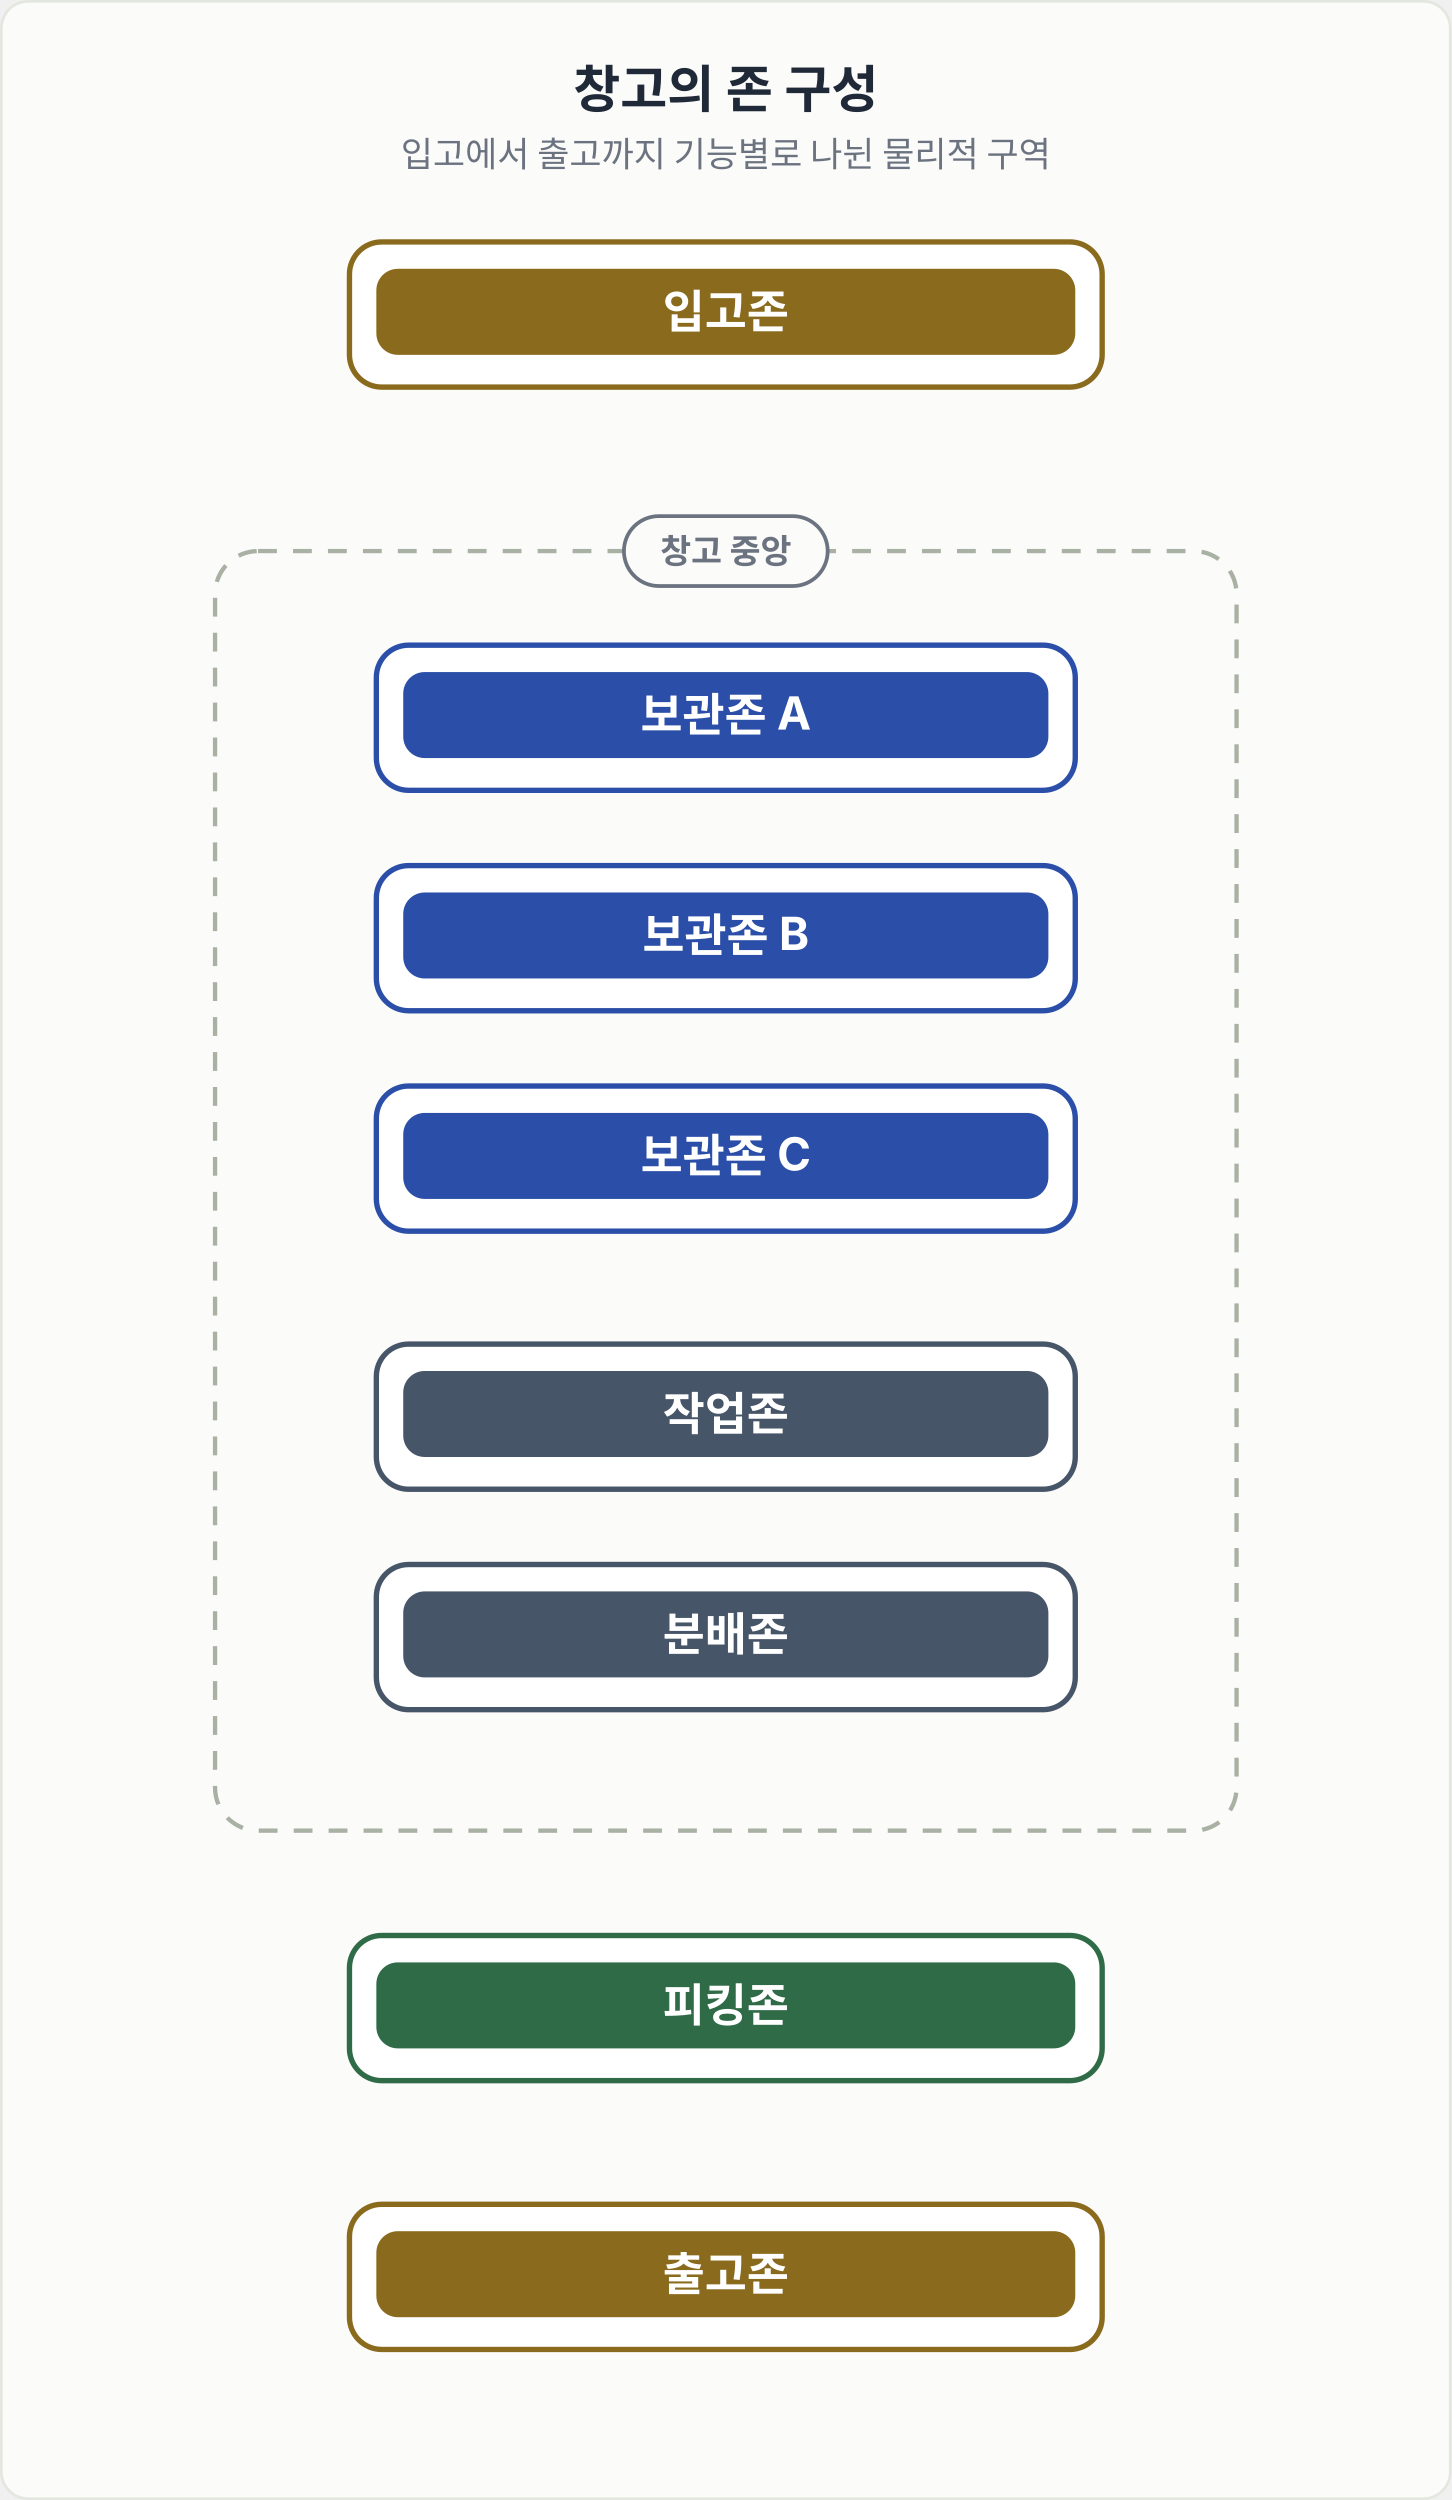
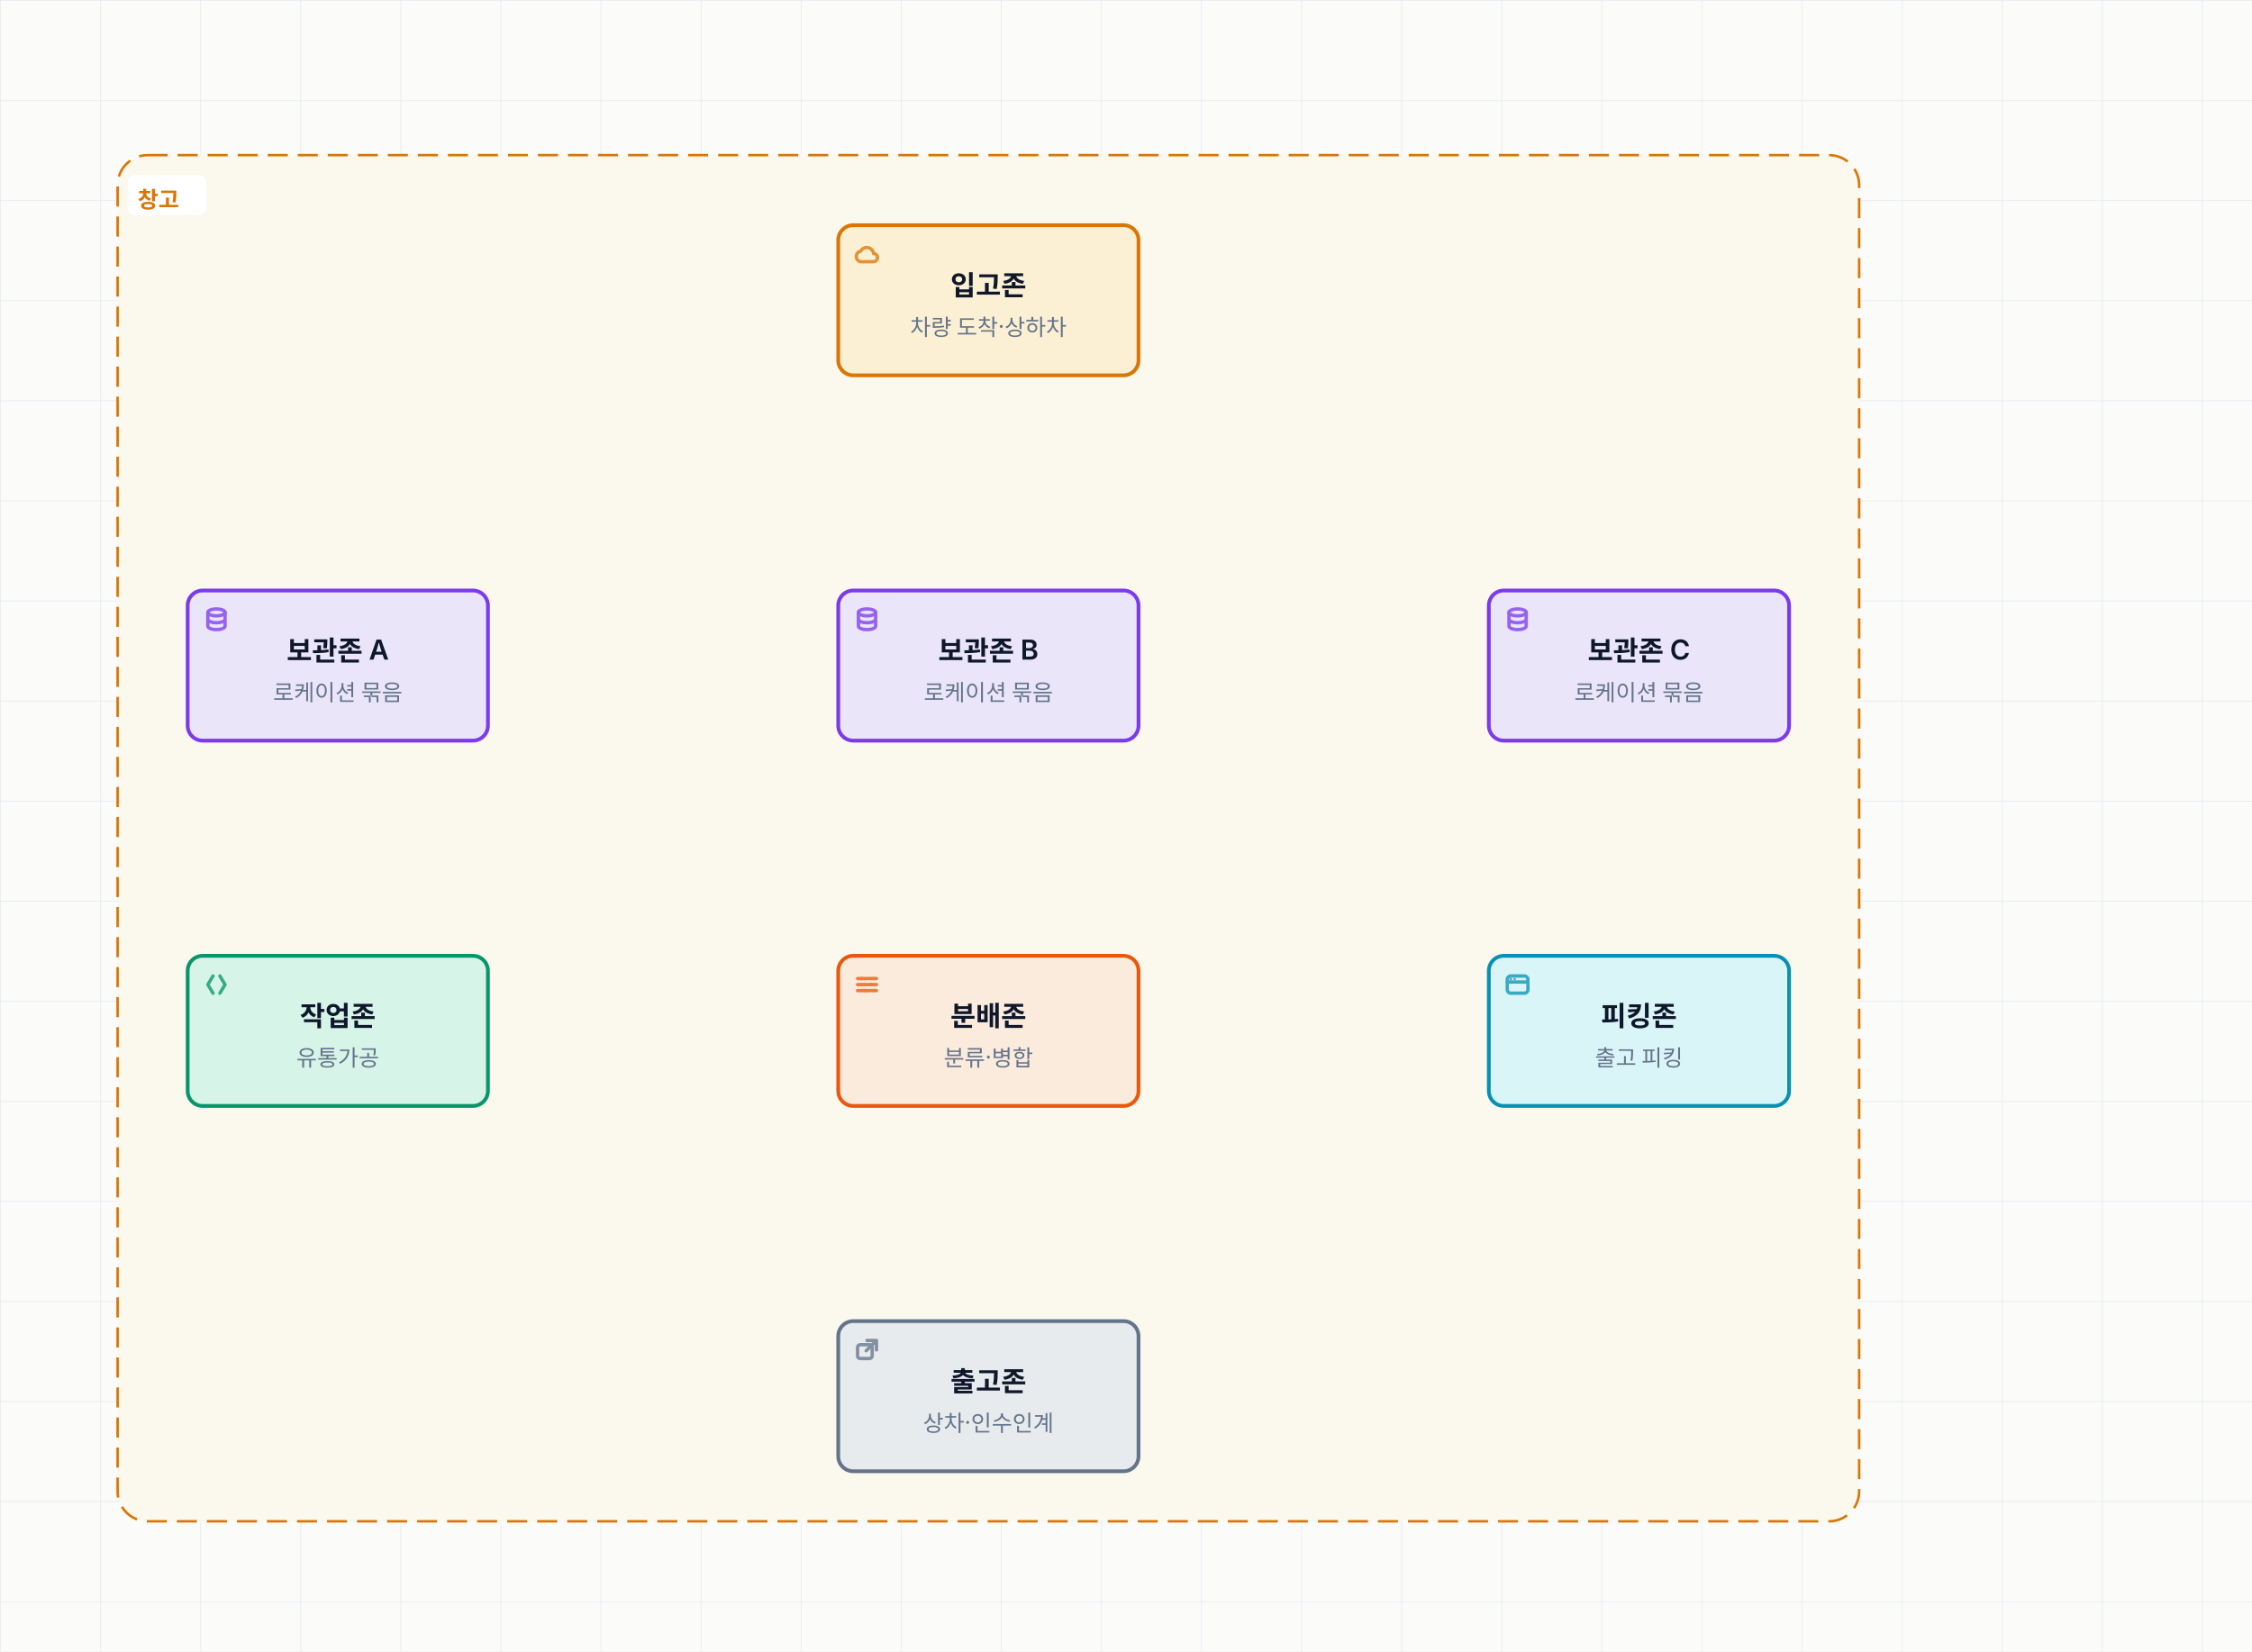
- <svg xmlns="http://www.w3.org/2000/svg" width="540" height="930" viewBox="0 0 540 930" role="img" font-family="-apple-system,BlinkMacSystemFont,'Apple SD Gothic Neo',Pretendard,'Malgun Gothic',system-ui,sans-serif">
-   <defs />
-   <rect x="0.5" y="0.5" width="539" height="929" rx="10" ry="10" fill="#fbfbf9" stroke="#e4e7e0" />
-   <text x="270.0" y="40.0" font-size="19" font-weight="700" fill="#1f2937" text-anchor="middle">창고의 존 구성</text>
-   <text x="270.0" y="62.0" font-size="13" font-weight="400" fill="#6b7280" text-anchor="middle">입고에서 출고까지 기능별로 나뉜 물리적 구역</text>
-   <rect x="130.0" y="90.0" width="280.0" height="54.0" rx="12" ry="12" fill="#ffffff" stroke="#8a6a1c" stroke-width="2" />
-   <rect x="140.0" y="100.0" width="260.0" height="32.0" rx="8" ry="8" fill="#8a6a1c" />
-   <text x="270.0" y="122.0" font-size="17" font-weight="700" fill="#ffffff" text-anchor="middle">입고존</text>
-   <rect x="80.0" y="205.0" width="380.0" height="476.0" rx="16" ry="16" fill="none" stroke="#a9b0a4" stroke-width="1.6" stroke-dasharray="7 6" />
-   <rect x="232.1" y="192.0" width="75.8" height="26.0" rx="13" ry="13" fill="#fbfbf9" stroke="#6b7280" stroke-width="1.4" />
-   <text x="270.0" y="209.5" font-size="12.5" font-weight="700" fill="#6b7280" text-anchor="middle">창고 중앙</text>
-   <rect x="140.0" y="240.0" width="260.0" height="54.0" rx="12" ry="12" fill="#ffffff" stroke="#2b4fa8" stroke-width="2" />
-   <rect x="150.0" y="250.0" width="240.0" height="32.0" rx="8" ry="8" fill="#2b4fa8" />
-   <text x="270.0" y="272.0" font-size="17" font-weight="700" fill="#ffffff" text-anchor="middle">보관존 A</text>
-   <rect x="140.0" y="322.0" width="260.0" height="54.0" rx="12" ry="12" fill="#ffffff" stroke="#2b4fa8" stroke-width="2" />
-   <rect x="150.0" y="332.0" width="240.0" height="32.0" rx="8" ry="8" fill="#2b4fa8" />
-   <text x="270.0" y="354.0" font-size="17" font-weight="700" fill="#ffffff" text-anchor="middle">보관존 B</text>
-   <rect x="140.0" y="404.0" width="260.0" height="54.0" rx="12" ry="12" fill="#ffffff" stroke="#2b4fa8" stroke-width="2" />
-   <rect x="150.0" y="414.0" width="240.0" height="32.0" rx="8" ry="8" fill="#2b4fa8" />
-   <text x="270.0" y="436.0" font-size="17" font-weight="700" fill="#ffffff" text-anchor="middle">보관존 C</text>
-   <rect x="140.0" y="500.0" width="260.0" height="54.0" rx="12" ry="12" fill="#ffffff" stroke="#475569" stroke-width="2" />
-   <rect x="150.0" y="510.0" width="240.0" height="32.0" rx="8" ry="8" fill="#475569" />
-   <text x="270.0" y="532.0" font-size="17" font-weight="700" fill="#ffffff" text-anchor="middle">작업존</text>
-   <rect x="140.0" y="582.0" width="260.0" height="54.0" rx="12" ry="12" fill="#ffffff" stroke="#475569" stroke-width="2" />
-   <rect x="150.0" y="592.0" width="240.0" height="32.0" rx="8" ry="8" fill="#475569" />
-   <text x="270.0" y="614.0" font-size="17" font-weight="700" fill="#ffffff" text-anchor="middle">분배존</text>
-   <rect x="130.0" y="720.0" width="280.0" height="54.0" rx="12" ry="12" fill="#ffffff" stroke="#2f6b46" stroke-width="2" />
-   <rect x="140.0" y="730.0" width="260.0" height="32.0" rx="8" ry="8" fill="#2f6b46" />
-   <text x="270.0" y="752.0" font-size="17" font-weight="700" fill="#ffffff" text-anchor="middle">피킹존</text>
-   <rect x="130.0" y="820.0" width="280.0" height="54.0" rx="12" ry="12" fill="#ffffff" stroke="#8a6a1c" stroke-width="2" />
-   <rect x="140.0" y="830.0" width="260.0" height="32.0" rx="8" ry="8" fill="#8a6a1c" />
-   <text x="270.0" y="852.0" font-size="17" font-weight="700" fill="#ffffff" text-anchor="middle">출고존</text>
+ <svg xmlns="http://www.w3.org/2000/svg" width="900" height="660" viewBox="0 0 900 660" role="img" lang="ko" aria-labelledby="archify-diagram-title archify-diagram-description" data-preset="classic" data-theme="light" data-quality-profile="showcase">
+   <style>svg[data-chapter-handoff] [data-node-id][data-chapter-role="stay"] { opacity: 1; }
+ svg[data-chapter-handoff] [data-node-id][data-chapter-role="enter"] { opacity: 0.78; }
+ svg[data-chapter-handoff] [data-node-id][data-chapter-role="leave"] { opacity: 0.26; }
+ svg [data-node-id][data-chapter-role] { opacity: 1 !important; }
+ svg[data-chapter-preview] [data-node-id],
+       svg[data-chapter-preview] [data-edge-from] { opacity: 1 !important; filter: none !important; }
+ .c-grid { stroke: #e2e8f0; fill: none; }
+ .c-mask { fill: #ffffff; stroke: none; }
+ .c-frontend { fill: rgb(218, 245, 247);   stroke: #0891b2; }
+ .c-backend { fill: rgb(215, 244, 232);    stroke: #059669; }
+ .c-database { fill: rgb(234, 229, 249);   stroke: #7c3aed; }
+ .c-cloud { fill: rgb(251, 240, 211);      stroke: #d97706; }
+ .c-security { fill: rgb(251, 230, 232);   stroke: #e11d48; }
+ .c-messagebus { fill: rgb(251, 235, 221); stroke: #ea580c; }
+ .c-external { fill: rgb(232, 235, 237);   stroke: #64748b; }
+ .t-primary { fill: #0f172a; }
+ .t-muted { fill: #64748b; }
+ .t-dim { fill: #94a3b8; }
+ .t-frontend { fill: #0891b2; }
+ .t-backend { fill: #059669; }
+ .t-database { fill: #7c3aed; }
+ .t-cloud { fill: #d97706; }
+ .t-security { fill: #e11d48; }
+ .t-messagebus { fill: #ea580c; }
+ .t-external { fill: #64748b; }
+ svg .semantic-sigil {
+       fill: none;
+       stroke: currentColor;
+       stroke-width: 1.35;
+       stroke-linecap: round;
+       stroke-linejoin: round;
+       opacity: 0.76;
+       pointer-events: none;
+     }
+ svg .semantic-sigil &gt; * { vector-effect: non-scaling-stroke; }
+ svg .semantic-sigil .sigil-fill { fill: currentColor; stroke: none; }
+ svg .s-frontend { color: #0891b2; }
+ svg .s-backend { color: #059669; }
+ svg .s-database { color: #7c3aed; }
+ svg .s-cloud { color: #d97706; }
+ svg .s-security { color: #e11d48; }
+ svg .s-messagebus { color: #ea580c; }
+ svg .s-external { color: #64748b; }
+ svg .brand-mark { pointer-events: none; }
+ svg .brand-mark-badge { fill: #fff; stroke: none; }
+ svg .brand-mark-frame {
+       fill: none;
+       stroke: #cbd5e1;
+       stroke-width: 0.8;
+       vector-effect: non-scaling-stroke;
+     }
+ svg .brand-mark-fallback {
+       fill: none;
+       stroke: #475569;
+       stroke-width: 1.15;
+       stroke-linecap: round;
+       stroke-linejoin: round;
+     }
+ svg[data-preset="blueprint"] .brand-mark-badge,
+     svg[data-preset="blueprint"] .brand-mark-frame { rx: 1px; }
+ svg [data-detail] { transition: opacity 160ms ease; }
+ svg [data-detail-anchor] {
+       transform-box: fill-box;
+       transform-origin: center;
+       transition: transform 160ms ease;
+     }
+ svg[data-focus-active] [data-focus-match][data-detail],
+     svg[data-focus-active] [data-focus-match] [data-detail],
+     svg[data-reach-active] [data-reach-match][data-detail],
+     svg[data-reach-active] [data-reach-match] [data-detail],
+     svg[data-lens-active] [data-lens-match][data-detail],
+     svg[data-lens-active] [data-lens-match] [data-detail],
+     svg[data-legend-preview-active] [data-legend-preview-match][data-detail],
+     svg[data-legend-preview-active] [data-legend-preview-match] [data-detail],
+     svg[data-intent-trace-active] [data-intent-trace-match][data-detail],
+     svg[data-intent-trace-active] [data-intent-trace-match] [data-detail],
+     svg[data-route-active] [data-route-match][data-detail],
+     svg[data-route-active] [data-route-match] [data-detail],
+     svg[data-story-active] [data-story-step][data-detail],
+     svg[data-story-active] [data-story-step] [data-detail],
+     svg[data-relationship-preview-active] [data-relationship-preview][data-detail],
+     svg[data-relationship-preview-active] [data-relationship-preview] [data-detail],
+     svg [data-node-id]:hover [data-detail],
+     svg [data-node-id]:focus-visible [data-detail] {
+       opacity: 1;
+       pointer-events: auto;
+     }
+ svg[data-focus-active] [data-focus-match] [data-detail-anchor],
+     svg[data-reach-active] [data-reach-match] [data-detail-anchor],
+     svg[data-lens-active] [data-lens-match] [data-detail-anchor],
+     svg[data-legend-preview-active] [data-legend-preview-match] [data-detail-anchor],
+     svg[data-intent-trace-active] [data-intent-trace-match] [data-detail-anchor],
+     svg[data-route-active] [data-route-match] [data-detail-anchor],
+     svg[data-story-active] [data-story-step] [data-detail-anchor],
+     svg [data-node-id]:hover [data-detail-anchor],
+     svg [data-node-id]:focus-visible [data-detail-anchor] { transform: none; }
+ .a-default { stroke: #94a3b8; fill: none; }
+ .a-emphasis { stroke: #059669; fill: none; }
+ .a-security { stroke: #e11d48; fill: none; stroke-dasharray: 5,5; }
+ .a-dashed { stroke: #7c3aed; fill: none; stroke-dasharray: 4,4; }
+ .m-default { fill: #94a3b8; }
+ .m-emphasis { fill: #059669; }
+ .m-security { fill: #e11d48; }
+ .m-dashed { fill: #7c3aed; }
+ svg [data-node-id] {
+       cursor: pointer;
+       transition: opacity 0.18s ease, filter 0.18s ease;
+     }
+ svg [data-edge-from] { transition: opacity 0.18s ease, filter 0.18s ease; }
+ svg [data-node-id]:hover,
+     svg [data-node-id]:focus-visible {
+       filter: drop-shadow(0 0 7px #0891b2);
+       outline: none;
+     }
+ svg [data-node-id]:hover .source-evidence-beacon,
+     svg [data-node-id]:focus-visible .source-evidence-beacon,
+     svg [data-node-id][data-focus-selected] .source-evidence-beacon {
+       opacity: 1;
+       filter: drop-shadow(0 0 4px color-mix(in srgb, #059669 72%, transparent));
+     }
+ svg[data-preset="signal-flow"] .source-evidence-beacon { opacity: 0.9; }
+ svg[data-preset="blueprint"] .source-evidence-beacon rect {
+       rx: 0.8px;
+       filter: none;
+     }
+ svg [data-legend-kind][role="button"] { cursor: pointer; }
+ svg [data-legend-kind]:focus { outline: none; }
+ svg [data-legend-hit] {
+       fill: transparent;
+       stroke: transparent;
+       stroke-width: 1.4;
+       pointer-events: all;
+       vector-effect: non-scaling-stroke;
+       transition: stroke 150ms ease, stroke-width 150ms ease, filter 150ms ease;
+     }
+ svg [data-legend-count-badge] { pointer-events: none; }
+ svg [data-legend-count-badge] rect {
+       fill: #ffffff;
+       stroke: #e2e8f0;
+       stroke-width: 1;
+       vector-effect: non-scaling-stroke;
+     }
+ svg [data-legend-count-badge] text {
+       fill: #64748b;
+       font-size: 8px;
+       font-weight: 700;
+       text-anchor: middle;
+     }
+ svg [data-legend-kind][role="button"]:hover [data-legend-hit] {
+       stroke: color-mix(in srgb, #7c3aed 58%, transparent);
+     }
+ svg [data-legend-kind][role="button"]:focus-visible [data-legend-hit] {
+       stroke: #0891b2;
+       stroke-width: 1.8;
+       filter: drop-shadow(0 0 3px #0891b2);
+     }
+ svg [data-legend-kind][data-legend-selected] [data-legend-hit] {
+       stroke: #7c3aed;
+       stroke-width: 2.2;
+       stroke-dasharray: 3 2;
+     }
+ svg [data-legend-kind][data-legend-selected] [data-legend-count-badge] rect {
+       stroke: #7c3aed;
+       stroke-width: 1.8;
+     }
+ svg [data-legend-kind][data-legend-zero] { opacity: 0.44; }
+ svg[data-preset="signal-flow"] [data-legend-kind][data-legend-selected] [data-legend-hit] {
+       filter: drop-shadow(0 0 4px #7c3aed);
+     }
+ svg[data-preset="blueprint"] [data-legend-hit],
+     svg[data-preset="blueprint"] [data-legend-count-badge] rect { rx: 0; filter: none; }
+ svg[data-legend-preview-active] [data-node-id],
+     svg[data-legend-preview-active] [data-edge-from] { opacity: 0.11; }
+ svg[data-legend-preview-active] [data-legend-preview-match] { opacity: 1; }
+ svg[data-legend-preview-active] [data-legend-preview-peer] { opacity: 0.62; }
+ svg[data-legend-preview-active] [data-legend-preview-selected] {
+       filter: drop-shadow(0 0 8px #7c3aed);
+     }
+ svg[data-lens-active] [data-node-id],
+     svg[data-lens-active] [data-edge-from] { opacity: 0.11; }
+ svg[data-lens-active] [data-lens-match] { opacity: 1; }
+ svg[data-lens-active] [data-lens-peer] { opacity: 0.62; }
+ svg[data-lens-active] [data-lens-selected] {
+       filter: drop-shadow(0 0 10px #7c3aed);
+     }
+ svg[data-preset="signal-flow"] .semantic-lens-flow {
+       stroke-width: 3.7;
+       opacity: 1;
+     }
+ svg[data-preset="signal-flow"] .semantic-lens-flow[data-direction="out"],
+     svg[data-preset="signal-flow"] .semantic-lens-flow[data-direction="forward"] {
+       filter: drop-shadow(0 0 6px #0891b2);
+     }
+ svg[data-preset="signal-flow"] .semantic-lens-flow[data-direction="in"],
+     svg[data-preset="signal-flow"] .semantic-lens-flow[data-direction="reverse"] {
+       filter: drop-shadow(0 0 6px #7c3aed);
+     }
+ svg[data-preset="signal-flow"] .semantic-lens-flow[data-direction="within"] {
+       filter: drop-shadow(0 0 6px #ea580c);
+     }
+ svg[data-preset="blueprint"] .semantic-lens-flow {
+       stroke-width: 2.45;
+       stroke-linecap: square;
+       filter: none;
+       opacity: 0.78;
+     }
+ svg[data-focus-active] [data-node-id],
+     svg[data-focus-active] [data-edge-from] { opacity: 0.13; }
+ svg[data-focus-active] [data-focus-match] { opacity: 1; }
+ svg[data-focus-active] [data-focus-selected] {
+       filter: drop-shadow(0 0 10px #0891b2);
+     }
+ svg[data-reach-active] [data-node-id],
+     svg[data-reach-active] [data-edge-from] { opacity: 0.09; }
+ svg[data-reach-active] [data-reach-match] { opacity: 1; }
+ svg[data-reach-active="upstream"] [data-reach-origin] {
+       filter: drop-shadow(0 0 11px #7c3aed);
+     }
+ svg[data-reach-active="downstream"] [data-reach-origin] {
+       filter: drop-shadow(0 0 11px #059669);
+     }
+ svg[data-reach-active="upstream"] [data-edge-from][data-reach-match] {
+       filter: drop-shadow(0 0 4px color-mix(in srgb, #7c3aed 72%, transparent));
+     }
+ svg[data-reach-active="downstream"] [data-edge-from][data-reach-match] {
+       filter: drop-shadow(0 0 4px color-mix(in srgb, #059669 72%, transparent));
+     }
+ svg[data-preset="blueprint"][data-reach-active] [data-reach-origin],
+     svg[data-preset="blueprint"][data-reach-active] [data-edge-from][data-reach-match] {
+       filter: none;
+     }
+ svg[data-preset="blueprint"] .relationship-hit-target:focus-visible .relationship-focus-rail {
+       stroke-linecap: square;
+       filter: none;
+     }
+ svg[data-relationship-direct-active] [data-node-id],
+     svg[data-relationship-direct-active] [data-edge-from] { opacity: 0.16; }
+ svg[data-relationship-direct-active] [data-relationship-preview],
+     svg[data-relationship-direct-active] [data-relationship-preview-node] { opacity: 1; }
+ svg[data-focus-active]:not([data-relationship-pin-active]) .relationship-hit-rail,
+     svg[data-story-active] .relationship-hit-rail,
+     svg[data-route-picking] .relationship-hit-rail,
+     svg[data-route-active] .relationship-hit-rail,
+     svg[data-lens-active] .relationship-hit-rail,
+     svg[data-chapter-preview] .relationship-hit-rail { pointer-events: none; }
+ svg[data-relationship-preview-active] [data-focus-match] { opacity: 0.18; }
+ svg[data-relationship-preview-active] [data-relationship-preview],
+     svg[data-relationship-preview-active] [data-relationship-preview-node] { opacity: 1; }
+ svg[data-relationship-preview-active] [data-relationship-preview] {
+       filter: drop-shadow(0 0 5px #059669);
+     }
+ svg[data-relationship-preview-active] [data-relationship-preview] path,
+     svg[data-relationship-preview-active] path[data-relationship-preview],
+     svg[data-relationship-preview-active] [data-relationship-preview] line,
+     svg[data-relationship-preview-active] line[data-relationship-preview],
+     svg[data-relationship-preview-active] [data-relationship-preview] polyline,
+     svg[data-relationship-preview-active] polyline[data-relationship-preview] {
+       stroke-width: 2.75;
+     }
+ svg[data-relationship-preview-active] [data-relationship-preview-source] {
+       filter: drop-shadow(0 0 7px #0891b2);
+     }
+ svg[data-relationship-preview-active] [data-relationship-preview-target] {
+       filter: drop-shadow(0 0 7px #7c3aed);
+     }
+ svg[data-preset="signal-flow"] .relationship-flow-pulse {
+       stroke: #0891b2;
+       stroke-width: 3.85;
+       filter: drop-shadow(0 0 7px #0891b2);
+     }
+ svg[data-preset="blueprint"] .relationship-flow-pulse {
+       stroke-width: 2.5;
+       stroke-linecap: square;
+       filter: none;
+     }
+ svg[data-preset="editorial"] .relationship-flow-pulse {
+       stroke: #059669;
+       stroke-width: 2.75;
+       filter: none;
+     }
+ svg[data-preset="signal-flow"] .semantic-flow-token {
+       filter: drop-shadow(0 0 5px currentColor);
+     }
+ svg[data-preset="blueprint"] .semantic-flow-token { filter: none; }
+ svg[data-preset="editorial"] .semantic-flow-token { filter: none; }
+ svg[data-intent-trace-active] [data-node-id],
+     svg[data-intent-trace-active] [data-edge-from] { opacity: 0.2; }
+ svg[data-intent-trace-active] [data-intent-trace-match] { opacity: 1; }
+ svg[data-intent-trace-active] [data-intent-trace-selected] {
+       filter: drop-shadow(0 0 10px #0891b2);
+     }
+ svg[data-preset="blueprint"] [data-intent-trace-selected],
+     svg[data-preset="blueprint"] .intent-trace-flow {
+       filter: none;
+       stroke-linecap: square;
+     }
+ svg[data-preset="editorial"] [data-intent-trace-selected],
+     svg[data-preset="editorial"] .intent-trace-flow { filter: none; }
+ svg[data-route-picking="target"] [data-node-id] { opacity: 0.24; }
+ svg[data-route-picking="target"] [data-route-candidate],
+     svg[data-route-picking="target"] [data-route-start] { opacity: 1; }
+ svg[data-route-picking] [data-node-id] { cursor: crosshair; }
+ svg[data-route-picking] [data-route-start] {
+       filter: drop-shadow(0 0 10px #0891b2);
+     }
+ svg[data-route-active] [data-node-id],
+     svg[data-route-active] [data-edge-from] { opacity: 0.11; }
+ svg[data-route-active] [data-route-match] { opacity: 1; }
+ svg[data-route-active] [data-route-start] {
+       filter: drop-shadow(0 0 11px #0891b2);
+     }
+ svg[data-route-active] [data-route-end] {
+       filter: drop-shadow(0 0 11px #e11d48);
+     }
+ svg[data-route-active] [data-route-step]:not([data-route-start]):not([data-route-end]) {
+       filter: drop-shadow(0 0 7px #059669);
+     }
+ svg[data-route-journey] [data-route-match][data-route-journey-state="past"] { opacity: 0.62; }
+ svg[data-route-journey] [data-route-match][data-route-journey-state="future"] { opacity: 0.34; }
+ svg[data-route-journey] [data-route-match][data-route-journey-state="current"] { opacity: 1; }
+ svg[data-route-journey] [data-node-id][data-route-journey-current] {
+       filter: drop-shadow(0 0 10px #059669);
+     }
+ svg[data-route-journey] [data-edge-from][data-route-journey-current] {
+       opacity: 1;
+       filter: drop-shadow(0 0 6px #059669);
+     }
+ svg[data-preset="blueprint"] [data-route-start],
+     svg[data-preset="blueprint"] [data-route-end],
+     svg[data-preset="blueprint"] [data-route-step],
+     svg[data-preset="blueprint"] .route-probe-flow {
+       filter: none;
+       stroke-linecap: square;
+     }
+ svg[data-preset="blueprint"] .route-journey-flow {
+       filter: none;
+       stroke-linecap: square;
+     }
+ svg[data-preset="editorial"] [data-route-start],
+     svg[data-preset="editorial"] [data-route-end],
+     svg[data-preset="editorial"] [data-route-step],
+     svg[data-preset="editorial"] .route-probe-flow,
+     svg[data-preset="editorial"] .route-journey-flow { filter: none; }
+ svg[data-preset="editorial"] .c-grid {
+       stroke-dasharray: 1 4;
+       opacity: 0.48;
+     }
+ svg[data-preset="editorial"] .c-region {
+       fill: color-mix(in srgb, rgb(251, 240, 211) 48%, transparent);
+       stroke-dasharray: 9 4;
+     }
+ svg[data-preset="editorial"] [data-node-id]:hover,
+     svg[data-preset="editorial"] [data-node-id]:focus-visible,
+     svg[data-preset="editorial"][data-focus-active] [data-focus-selected] {
+       filter: drop-shadow(0 2px 2px color-mix(in srgb, #0f172a 18%, transparent));
+     }
+ svg[data-preset="blueprint"] .c-grid {
+       stroke-dasharray: 1 3;
+       opacity: 0.78;
+     }
+ svg[data-preset="blueprint"] .c-region {
+       fill: color-mix(in srgb, rgb(251, 240, 211) 58%, transparent);
+       stroke-dasharray: 12 4 2 4;
+     }
+ svg[data-preset="blueprint"] .c-security-group,
+     svg[data-preset="blueprint"] .c-lane { stroke-dasharray: 7 3; }
+ svg[data-preset="blueprint"] [data-node-id]:hover,
+     svg[data-preset="blueprint"] [data-node-id]:focus-visible {
+       filter: drop-shadow(0 0 3px #0891b2);
+     }
+ svg[data-preset="blueprint"][data-focus-active] [data-focus-selected] {
+       filter: drop-shadow(0 0 3px #0891b2);
+     }
+ svg[data-preset="blueprint"][data-focus-active][data-reach-active] [data-focus-selected][data-reach-origin] {
+       filter: none;
+     }
+ svg[data-preset="blueprint"][data-relationship-preview-active] [data-relationship-preview],
+     svg[data-preset="blueprint"][data-relationship-preview-active] [data-relationship-preview-source],
+     svg[data-preset="blueprint"][data-relationship-preview-active] [data-relationship-preview-target] {
+       filter: drop-shadow(0 0 3px #0891b2);
+     }
+ svg[data-story-beat] [data-story-step] {
+       opacity: 0.22;
+       filter: saturate(0.42);
+       transition: opacity 180ms ease, filter 180ms ease;
+     }
+ svg[data-story-beat] [data-story-step][data-story-beat-state="past"] {
+       opacity: 0.72;
+       filter: saturate(0.82);
+     }
+ svg[data-story-beat] [data-story-step][data-story-beat-state="next"] {
+       opacity: 0.5;
+       filter: saturate(0.66);
+     }
+ svg[data-story-beat] [data-story-step][data-story-beat-state="active"] {
+       opacity: 1;
+       filter: drop-shadow(0 0 7px #0891b2);
+       animation: archify-story-beat-node 360ms cubic-bezier(0.22, 1, 0.36, 1) both;
+     }
+ svg[data-story-beat] [data-edge-from][data-story-beat-step] {
+       opacity: 0.16;
+       transition: opacity 160ms ease;
+     }
+ svg[data-story-beat] [data-edge-from][data-story-beat-step][data-story-beat-state="past"] { opacity: 0.58; }
+ svg[data-story-beat] [data-edge-from][data-story-beat-step][data-story-beat-state="next"] { opacity: 0.34; }
+ svg[data-story-beat] [data-edge-from][data-story-beat-step][data-story-beat-state="active"] { opacity: 1; }
+ svg[data-story-beat] .story-trail-flow { opacity: 0; transition: opacity 160ms ease; }
+ svg[data-story-beat] .story-trail-flow[data-story-beat-state="past"] { opacity: 0.34; }
+ svg[data-story-beat] .story-trail-flow[data-story-beat-state="next"] { opacity: 0.2; }
+ svg[data-story-beat] .story-trail-flow[data-story-beat-state="active"] { opacity: 0.92; }
+ svg[data-story-beat] .story-trail-flow[data-story-pulse="true"] {
+       stroke-dasharray: 2 13;
+       stroke-dashoffset: 30;
+       opacity: 0.92;
+       animation: archify-story-flow 0.78s linear 1 both;
+     }
+ svg[data-preset="blueprint"] .story-trail-flow {
+       stroke-linecap: square;
+       filter: none;
+       opacity: 0.5;
+     }
+ svg[data-preset="blueprint"][data-story-beat] [data-story-step][data-story-beat-state="active"] {
+       filter: none;
+       animation: none;
+     }
+ svg[data-preset="editorial"] .story-trail-flow { filter: none; }
+ svg[data-preset="editorial"][data-story-beat] [data-story-step][data-story-beat-state="active"] {
+       filter: drop-shadow(0 2px 2px color-mix(in srgb, #0f172a 16%, transparent));
+     }
+ svg[data-chapter-preview] [data-node-id],
+     svg[data-chapter-preview] [data-edge-from] {
+       opacity: 0.1 !important;
+       filter: none !important;
+       transition: none !important;
+     }
+ svg[data-chapter-preview] .story-trail-overlay { opacity: 0.08 !important; }
+ svg[data-chapter-preview] [data-node-id][data-chapter-preview-role="stay"] {
+       opacity: 0.76 !important;
+       filter: saturate(0.7) !important;
+     }
+ svg[data-chapter-preview] [data-node-id][data-chapter-preview-role="enter"] {
+       opacity: 1 !important;
+       filter: saturate(1.2) !important;
+     }
+ svg[data-chapter-preview] [data-node-id][data-chapter-preview-role="leave"] {
+       opacity: 0.28 !important;
+       filter: grayscale(0.72) !important;
+     }
+ svg[data-preset="blueprint"][data-chapter-preview] [data-node-id] { filter: none !important; }
+ .c-security-group { fill: transparent; stroke: #e11d48; stroke-dasharray: 4,4; }
+ .c-region { fill: rgb(251, 248, 238); stroke: #d97706; stroke-dasharray: 8,4; }
+ .c-lane { fill: rgb(249, 250, 251); stroke: #cbd5e1; stroke-dasharray: 6,6; }
+ svg[data-preset="signal-flow"][data-animation="trace"] [data-animate="edge"] {
+       stroke-linecap: round;
+       filter: drop-shadow(0 0 3px #059669);
+       animation-duration: 1.75s;
+     }
+ svg[data-preset="signal-flow"][data-animation="trace"] [data-animate="node"] {
+       animation-duration: 3.1s;
+     }
+ svg[data-preset="blueprint"][data-animation="trace"] [data-animate="edge"] {
+       stroke-linecap: square;
+       filter: none;
+       animation-duration: 2.15s;
+     }
+ svg[data-preset="blueprint"][data-animation="trace"] [data-animate="node"] {
+       animation-name: archify-blueprint-node-pulse;
+       animation-duration: 3.8s;
+     }
+ svg[data-preset="editorial"][data-animation="trace"] [data-animate="edge"] {
+       filter: none;
+       animation-duration: 2.2s;
+     }
+ svg[data-preset="editorial"][data-animation="trace"] [data-animate="node"] {
+       animation-name: archify-editorial-node-pulse;
+       animation-duration: 3.5s;
+     }
+ svg[data-animation="trace"] [data-animate] {
+         animation: none !important;
+         stroke-dashoffset: 0;
+       }
+ .guided-view-chapter,
+       svg[data-chapter-preview] [data-node-id],
+       svg[data-chapter-preview] [data-edge-from] { transition: none !important; }
+ svg[data-story-playing="true"] .story-trail-flow {
+         stroke-dasharray: none;
+         stroke-dashoffset: 0;
+         opacity: 0.55;
+       }
+ .source-evidence-beacon,
+       svg [data-node-id], svg [data-edge-from], svg [data-detail], svg [data-detail-anchor], svg [data-legend-hit], svg { transition: none !important; }
+ svg, svg text { font-family: -apple-system,BlinkMacSystemFont,'Apple SD Gothic Neo',Pretendard,'Noto Sans KR','Malgun Gothic',system-ui,sans-serif; }
+ svg, svg text { font-family: -apple-system,BlinkMacSystemFont,'Apple SD Gothic Neo',Pretendard,'Noto Sans KR','Malgun Gothic',system-ui,sans-serif; }</style>
+   <rect width="100%" height="100%" fill="#fbfbf9" />
+   <defs>
+     <marker id="arrowhead" markerWidth="10" markerHeight="7" refX="9" refY="3.5" orient="auto">
+       <polygon points="0 0, 10 3.5, 0 7" class="m-default" />
+     </marker>
+     <marker id="arrowhead-emphasis" markerWidth="10" markerHeight="7" refX="9" refY="3.5" orient="auto">
+       <polygon points="0 0, 10 3.5, 0 7" class="m-emphasis" />
+     </marker>
+     <marker id="arrowhead-security" markerWidth="10" markerHeight="7" refX="9" refY="3.5" orient="auto">
+       <polygon points="0 0, 10 3.5, 0 7" class="m-security" />
+     </marker>
+     <marker id="arrowhead-dashed" markerWidth="10" markerHeight="7" refX="9" refY="3.5" orient="auto">
+       <polygon points="0 0, 10 3.5, 0 7" class="m-dashed" />
+     </marker>
+     <pattern id="grid" width="40" height="40" patternUnits="userSpaceOnUse">
+       <path d="M 40 0 L 0 0 0 40" class="c-grid" stroke-width="0.5" />
+     </pattern>
+   </defs>
+   <rect width="100%" height="100%" fill="url(#grid)" />
+   <rect data-graph-role="structural-frame" data-composition-frame-kind="region" data-composition-frame-id="0" data-composition-frame-label="창고" x="47" y="62" width="696" height="546" rx="12" class="c-region" stroke-width="1" />
+   <g id="node-inbound" data-node-id="inbound" data-node-label="입고존" tabindex="0" role="button" aria-label="Focus 입고존, 차량 도착·상하차, 창고" aria-pressed="false" data-node-kind="cloud" data-node-sublabel="차량 도착·상하차" data-node-context="창고">
+     <rect x="335" y="90" width="120" height="60" rx="6" class="c-mask" />
+     <rect x="335" y="90" width="120" height="60" rx="6" class="c-cloud" stroke-width="1.5" />
+     <g aria-hidden="true" data-semantic-sigil="cloud" class="semantic-sigil s-cloud" transform="translate(341 96) scale(0.6875)">
+       <path d="M4.3 12.5h7.3a2.4 2.4 0 0 0 .2-4.8 4 4 0 0 0-7.5-1.3A3.1 3.1 0 0 0 4.3 12.5Z" />
+     </g>
+     <text data-node-label="" data-detail-anchor="" x="395" y="118" class="t-primary" font-size="11" font-weight="600" text-anchor="middle">입고존</text>
+     <text data-detail="context" x="395" y="134" class="t-muted" font-size="9" text-anchor="middle">차량 도착·상하차</text>
+   </g>
+   <g id="node-storage_a" data-node-id="storage_a" data-node-label="보관존 A" tabindex="0" role="button" aria-label="Focus 보관존 A, 로케이션 묶음, 창고" aria-pressed="false" data-node-kind="database" data-node-sublabel="로케이션 묶음" data-node-context="창고">
+     <rect x="75" y="236" width="120" height="60" rx="6" class="c-mask" />
+     <rect x="75" y="236" width="120" height="60" rx="6" class="c-database" stroke-width="1.5" />
+     <g aria-hidden="true" data-semantic-sigil="database" class="semantic-sigil s-database" transform="translate(81 242) scale(0.6875)">
+       <ellipse cx="8" cy="4" rx="5" ry="2" />
+       <path d="M3 4v8c0 1.1 2.2 2 5 2s5-.9 5-2V4M3 8c0 1.1 2.2 2 5 2s5-.9 5-2" />
+     </g>
+     <text data-node-label="" data-detail-anchor="" x="135" y="264" class="t-primary" font-size="11" font-weight="600" text-anchor="middle">보관존 A</text>
+     <text data-detail="context" x="135" y="280" class="t-muted" font-size="9" text-anchor="middle">로케이션 묶음</text>
+   </g>
+   <g id="node-storage_b" data-node-id="storage_b" data-node-label="보관존 B" tabindex="0" role="button" aria-label="Focus 보관존 B, 로케이션 묶음, 창고" aria-pressed="false" data-node-kind="database" data-node-sublabel="로케이션 묶음" data-node-context="창고">
+     <rect x="335" y="236" width="120" height="60" rx="6" class="c-mask" />
+     <rect x="335" y="236" width="120" height="60" rx="6" class="c-database" stroke-width="1.5" />
+     <g aria-hidden="true" data-semantic-sigil="database" class="semantic-sigil s-database" transform="translate(341 242) scale(0.6875)">
+       <ellipse cx="8" cy="4" rx="5" ry="2" />
+       <path d="M3 4v8c0 1.1 2.2 2 5 2s5-.9 5-2V4M3 8c0 1.1 2.2 2 5 2s5-.9 5-2" />
+     </g>
+     <text data-node-label="" data-detail-anchor="" x="395" y="264" class="t-primary" font-size="11" font-weight="600" text-anchor="middle">보관존 B</text>
+     <text data-detail="context" x="395" y="280" class="t-muted" font-size="9" text-anchor="middle">로케이션 묶음</text>
+   </g>
+   <g id="node-storage_c" data-node-id="storage_c" data-node-label="보관존 C" tabindex="0" role="button" aria-label="Focus 보관존 C, 로케이션 묶음, 창고" aria-pressed="false" data-node-kind="database" data-node-sublabel="로케이션 묶음" data-node-context="창고">
+     <rect x="595" y="236" width="120" height="60" rx="6" class="c-mask" />
+     <rect x="595" y="236" width="120" height="60" rx="6" class="c-database" stroke-width="1.5" />
+     <g aria-hidden="true" data-semantic-sigil="database" class="semantic-sigil s-database" transform="translate(601 242) scale(0.6875)">
+       <ellipse cx="8" cy="4" rx="5" ry="2" />
+       <path d="M3 4v8c0 1.1 2.2 2 5 2s5-.9 5-2V4M3 8c0 1.1 2.2 2 5 2s5-.9 5-2" />
+     </g>
+     <text data-node-label="" data-detail-anchor="" x="655" y="264" class="t-primary" font-size="11" font-weight="600" text-anchor="middle">보관존 C</text>
+     <text data-detail="context" x="655" y="280" class="t-muted" font-size="9" text-anchor="middle">로케이션 묶음</text>
+   </g>
+   <g id="node-work" data-node-id="work" data-node-label="작업존" tabindex="0" role="button" aria-label="Focus 작업존, 유통가공, 창고" aria-pressed="false" data-node-kind="backend" data-node-sublabel="유통가공" data-node-context="창고">
+     <rect x="75" y="382" width="120" height="60" rx="6" class="c-mask" />
+     <rect x="75" y="382" width="120" height="60" rx="6" class="c-backend" stroke-width="1.5" />
+     <g aria-hidden="true" data-semantic-sigil="backend" class="semantic-sigil s-backend" transform="translate(81 388) scale(0.6875)">
+       <path d="M6 3 3 8l3 5M10 3l3 5-3 5" />
+     </g>
+     <text data-node-label="" data-detail-anchor="" x="135" y="410" class="t-primary" font-size="11" font-weight="600" text-anchor="middle">작업존</text>
+     <text data-detail="context" x="135" y="426" class="t-muted" font-size="9" text-anchor="middle">유통가공</text>
+   </g>
+   <g id="node-distribution" data-node-id="distribution" data-node-label="분배존" tabindex="0" role="button" aria-label="Focus 분배존, 분류·병합, 창고" aria-pressed="false" data-node-kind="messagebus" data-node-sublabel="분류·병합" data-node-context="창고">
+     <rect x="335" y="382" width="120" height="60" rx="6" class="c-mask" />
+     <rect x="335" y="382" width="120" height="60" rx="6" class="c-messagebus" stroke-width="1.5" />
+     <g aria-hidden="true" data-semantic-sigil="messagebus" class="semantic-sigil s-messagebus" transform="translate(341 388) scale(0.6875)">
+       <path d="M2.5 4.5h11M2.5 8h11M2.5 11.5h11" />
+       <circle cx="5" cy="4.5" r="1" class="sigil-fill" />
+       <circle cx="10.5" cy="8" r="1" class="sigil-fill" />
+       <circle cx="7" cy="11.5" r="1" class="sigil-fill" />
+     </g>
+     <text data-node-label="" data-detail-anchor="" x="395" y="410" class="t-primary" font-size="11" font-weight="600" text-anchor="middle">분배존</text>
+     <text data-detail="context" x="395" y="426" class="t-muted" font-size="9" text-anchor="middle">분류·병합</text>
+   </g>
+   <g id="node-picking" data-node-id="picking" data-node-label="피킹존" tabindex="0" role="button" aria-label="Focus 피킹존, 출고 피킹, 창고" aria-pressed="false" data-node-kind="frontend" data-node-sublabel="출고 피킹" data-node-context="창고">
+     <rect x="595" y="382" width="120" height="60" rx="6" class="c-mask" />
+     <rect x="595" y="382" width="120" height="60" rx="6" class="c-frontend" stroke-width="1.5" />
+     <g aria-hidden="true" data-semantic-sigil="frontend" class="semantic-sigil s-frontend" transform="translate(601 388) scale(0.6875)">
+       <rect x="2" y="3" width="12" height="10" rx="2" />
+       <path d="M2 6.5h12" />
+       <circle cx="4.1" cy="4.8" r=".7" class="sigil-fill" />
+       <circle cx="6.3" cy="4.8" r=".7" class="sigil-fill" />
+     </g>
+     <text data-node-label="" data-detail-anchor="" x="655" y="410" class="t-primary" font-size="11" font-weight="600" text-anchor="middle">피킹존</text>
+     <text data-detail="context" x="655" y="426" class="t-muted" font-size="9" text-anchor="middle">출고 피킹</text>
+   </g>
+   <g id="node-outbound" data-node-id="outbound" data-node-label="출고존" tabindex="0" role="button" aria-label="Focus 출고존, 상차·인수인계, 창고" aria-pressed="false" data-node-kind="external" data-node-sublabel="상차·인수인계" data-node-context="창고">
+     <rect x="335" y="528" width="120" height="60" rx="6" class="c-mask" />
+     <rect x="335" y="528" width="120" height="60" rx="6" class="c-external" stroke-width="1.5" />
+     <g aria-hidden="true" data-semantic-sigil="external" class="semantic-sigil s-external" transform="translate(341 534) scale(0.6875)">
+       <rect x="2.5" y="5" width="8.5" height="8" rx="1.5" />
+       <path d="M8 2.5h5.5V8M13.5 2.5 7.5 8.5" />
+     </g>
+     <text data-node-label="" data-detail-anchor="" x="395" y="556" class="t-primary" font-size="11" font-weight="600" text-anchor="middle">출고존</text>
+     <text data-detail="context" x="395" y="572" class="t-muted" font-size="9" text-anchor="middle">상차·인수인계</text>
+   </g>
+   <g data-graph-role="structural-frame-label" data-composition-frame-id="0" data-composition-frame-kind="region" data-composition-frame-label="창고">
+     <rect data-graph-role="structural-frame-label-mask" x="51" y="70" width="31.6" height="16" rx="3" class="c-mask" />
+     <text data-boundary-label="" x="55" y="83" class="t-cloud" font-size="9" font-weight="600">창고</text>
+   </g>
</svg>
